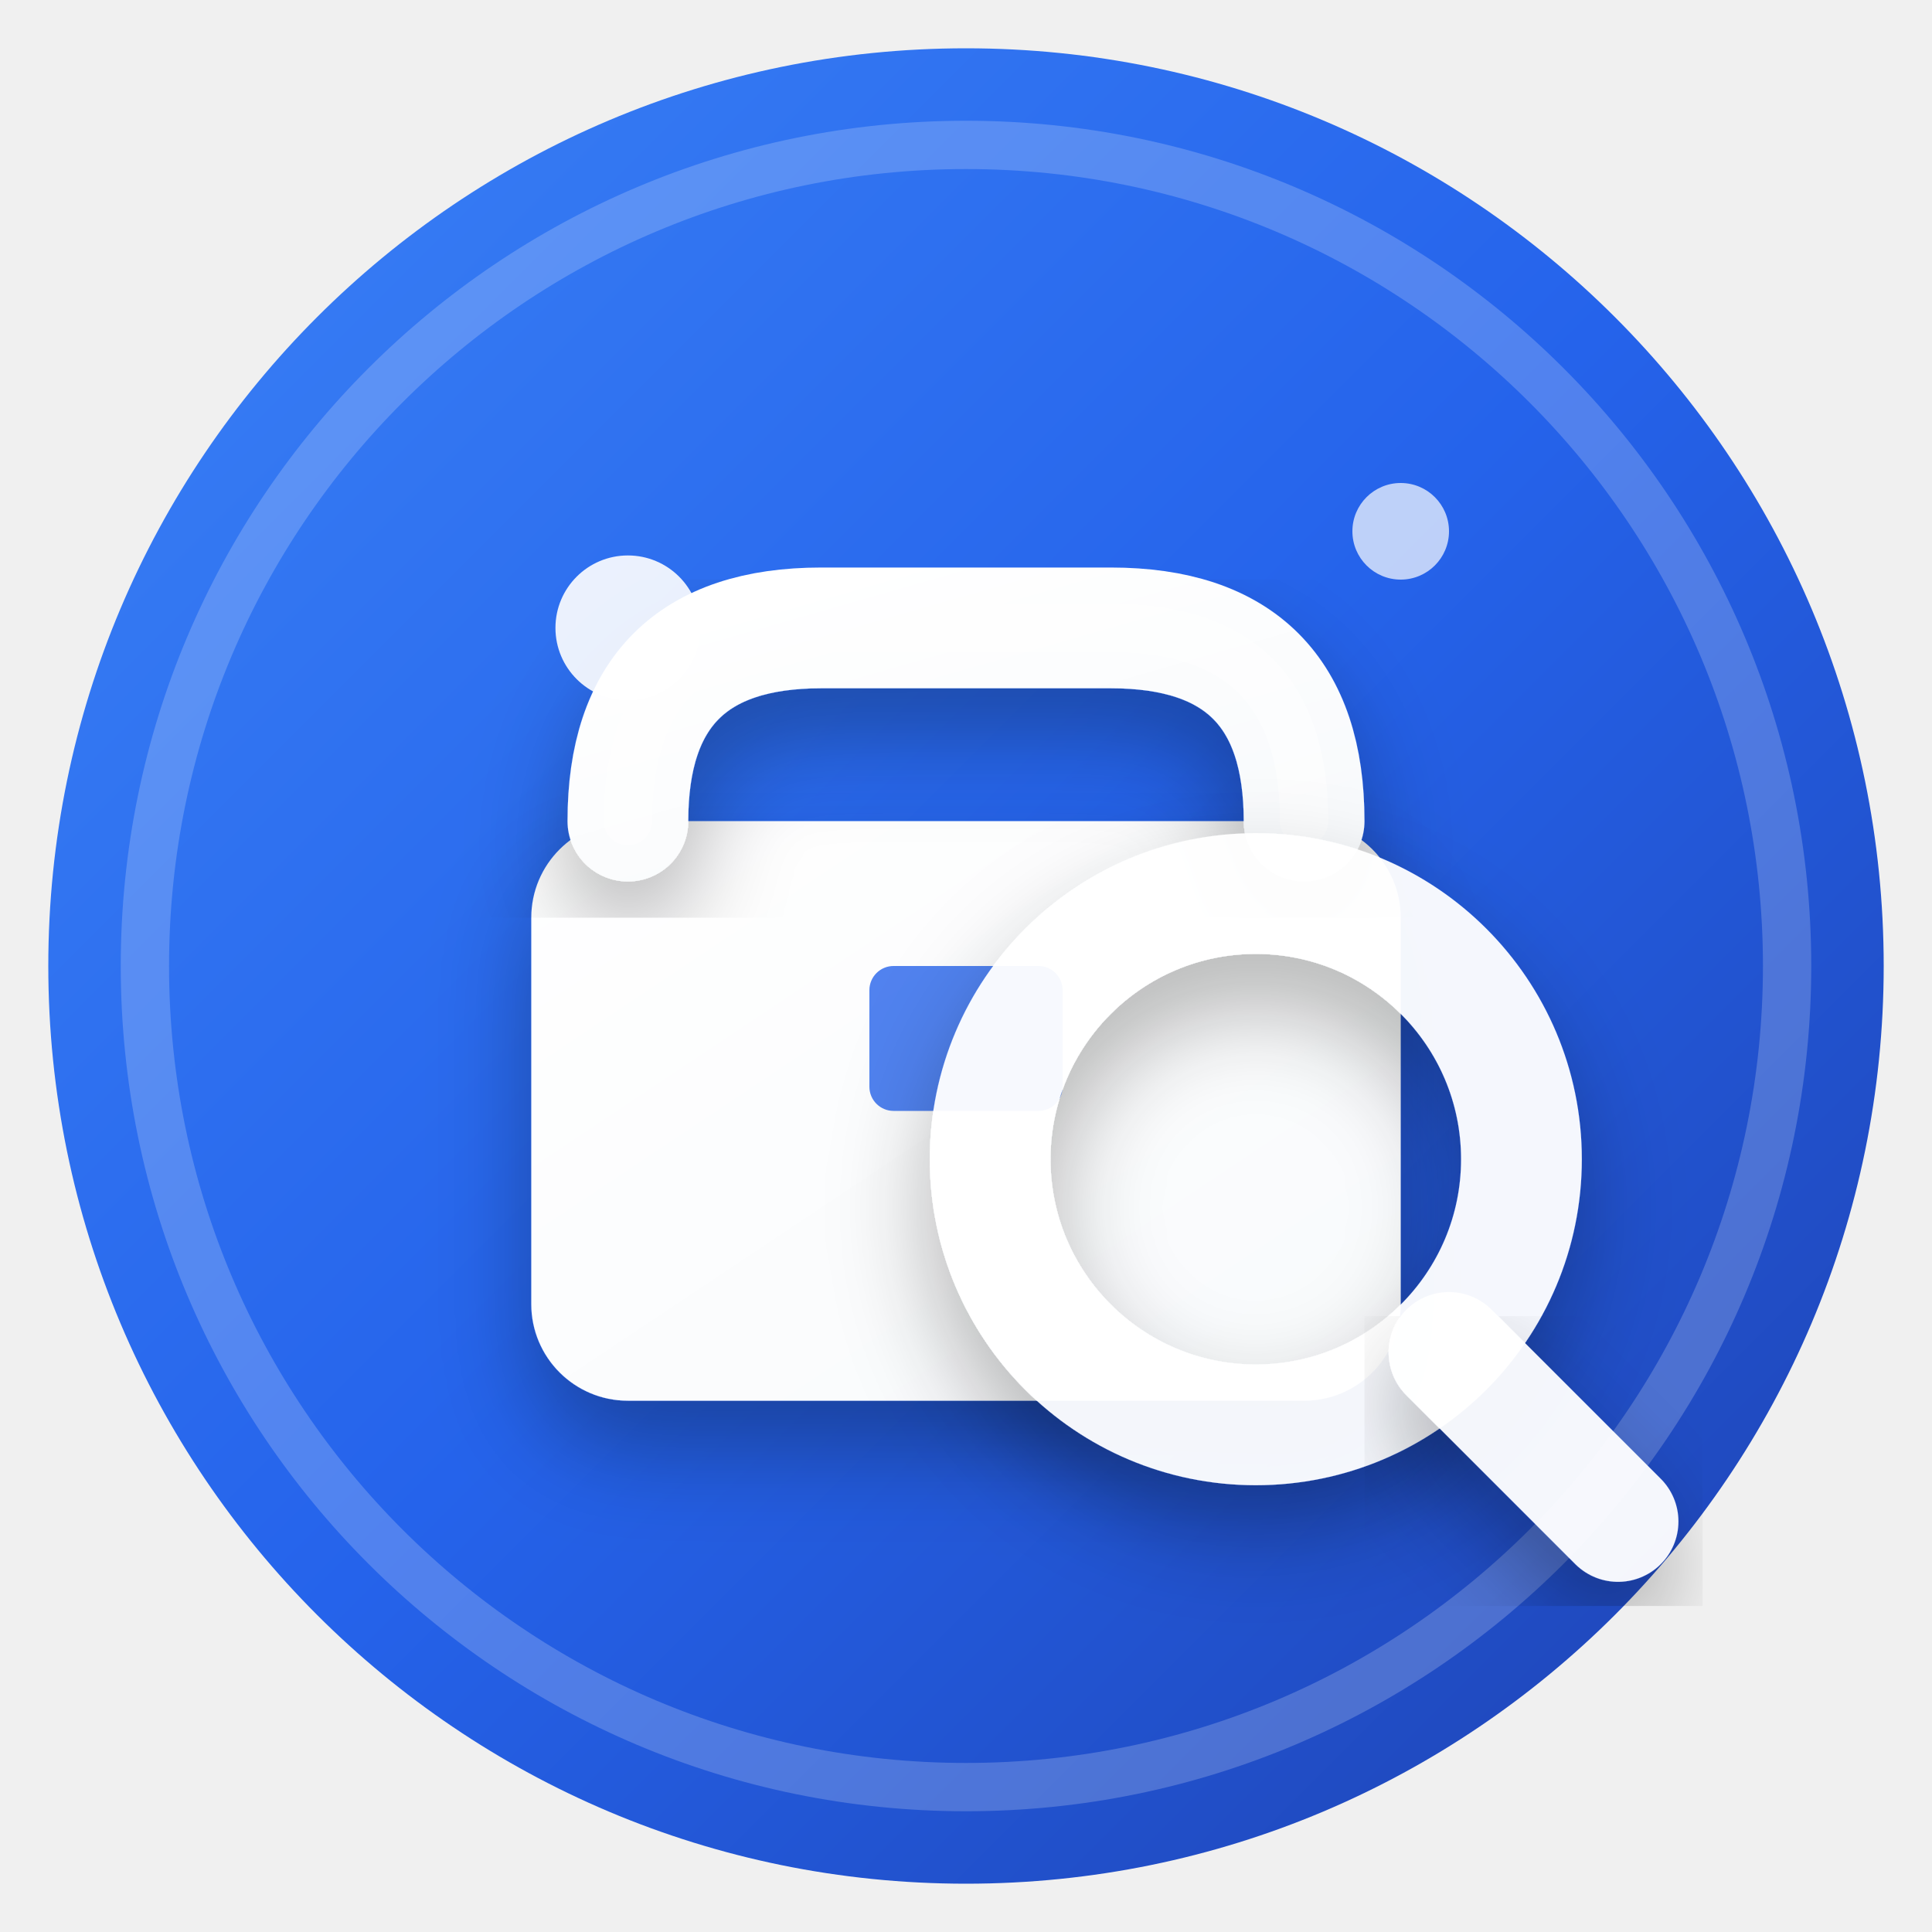
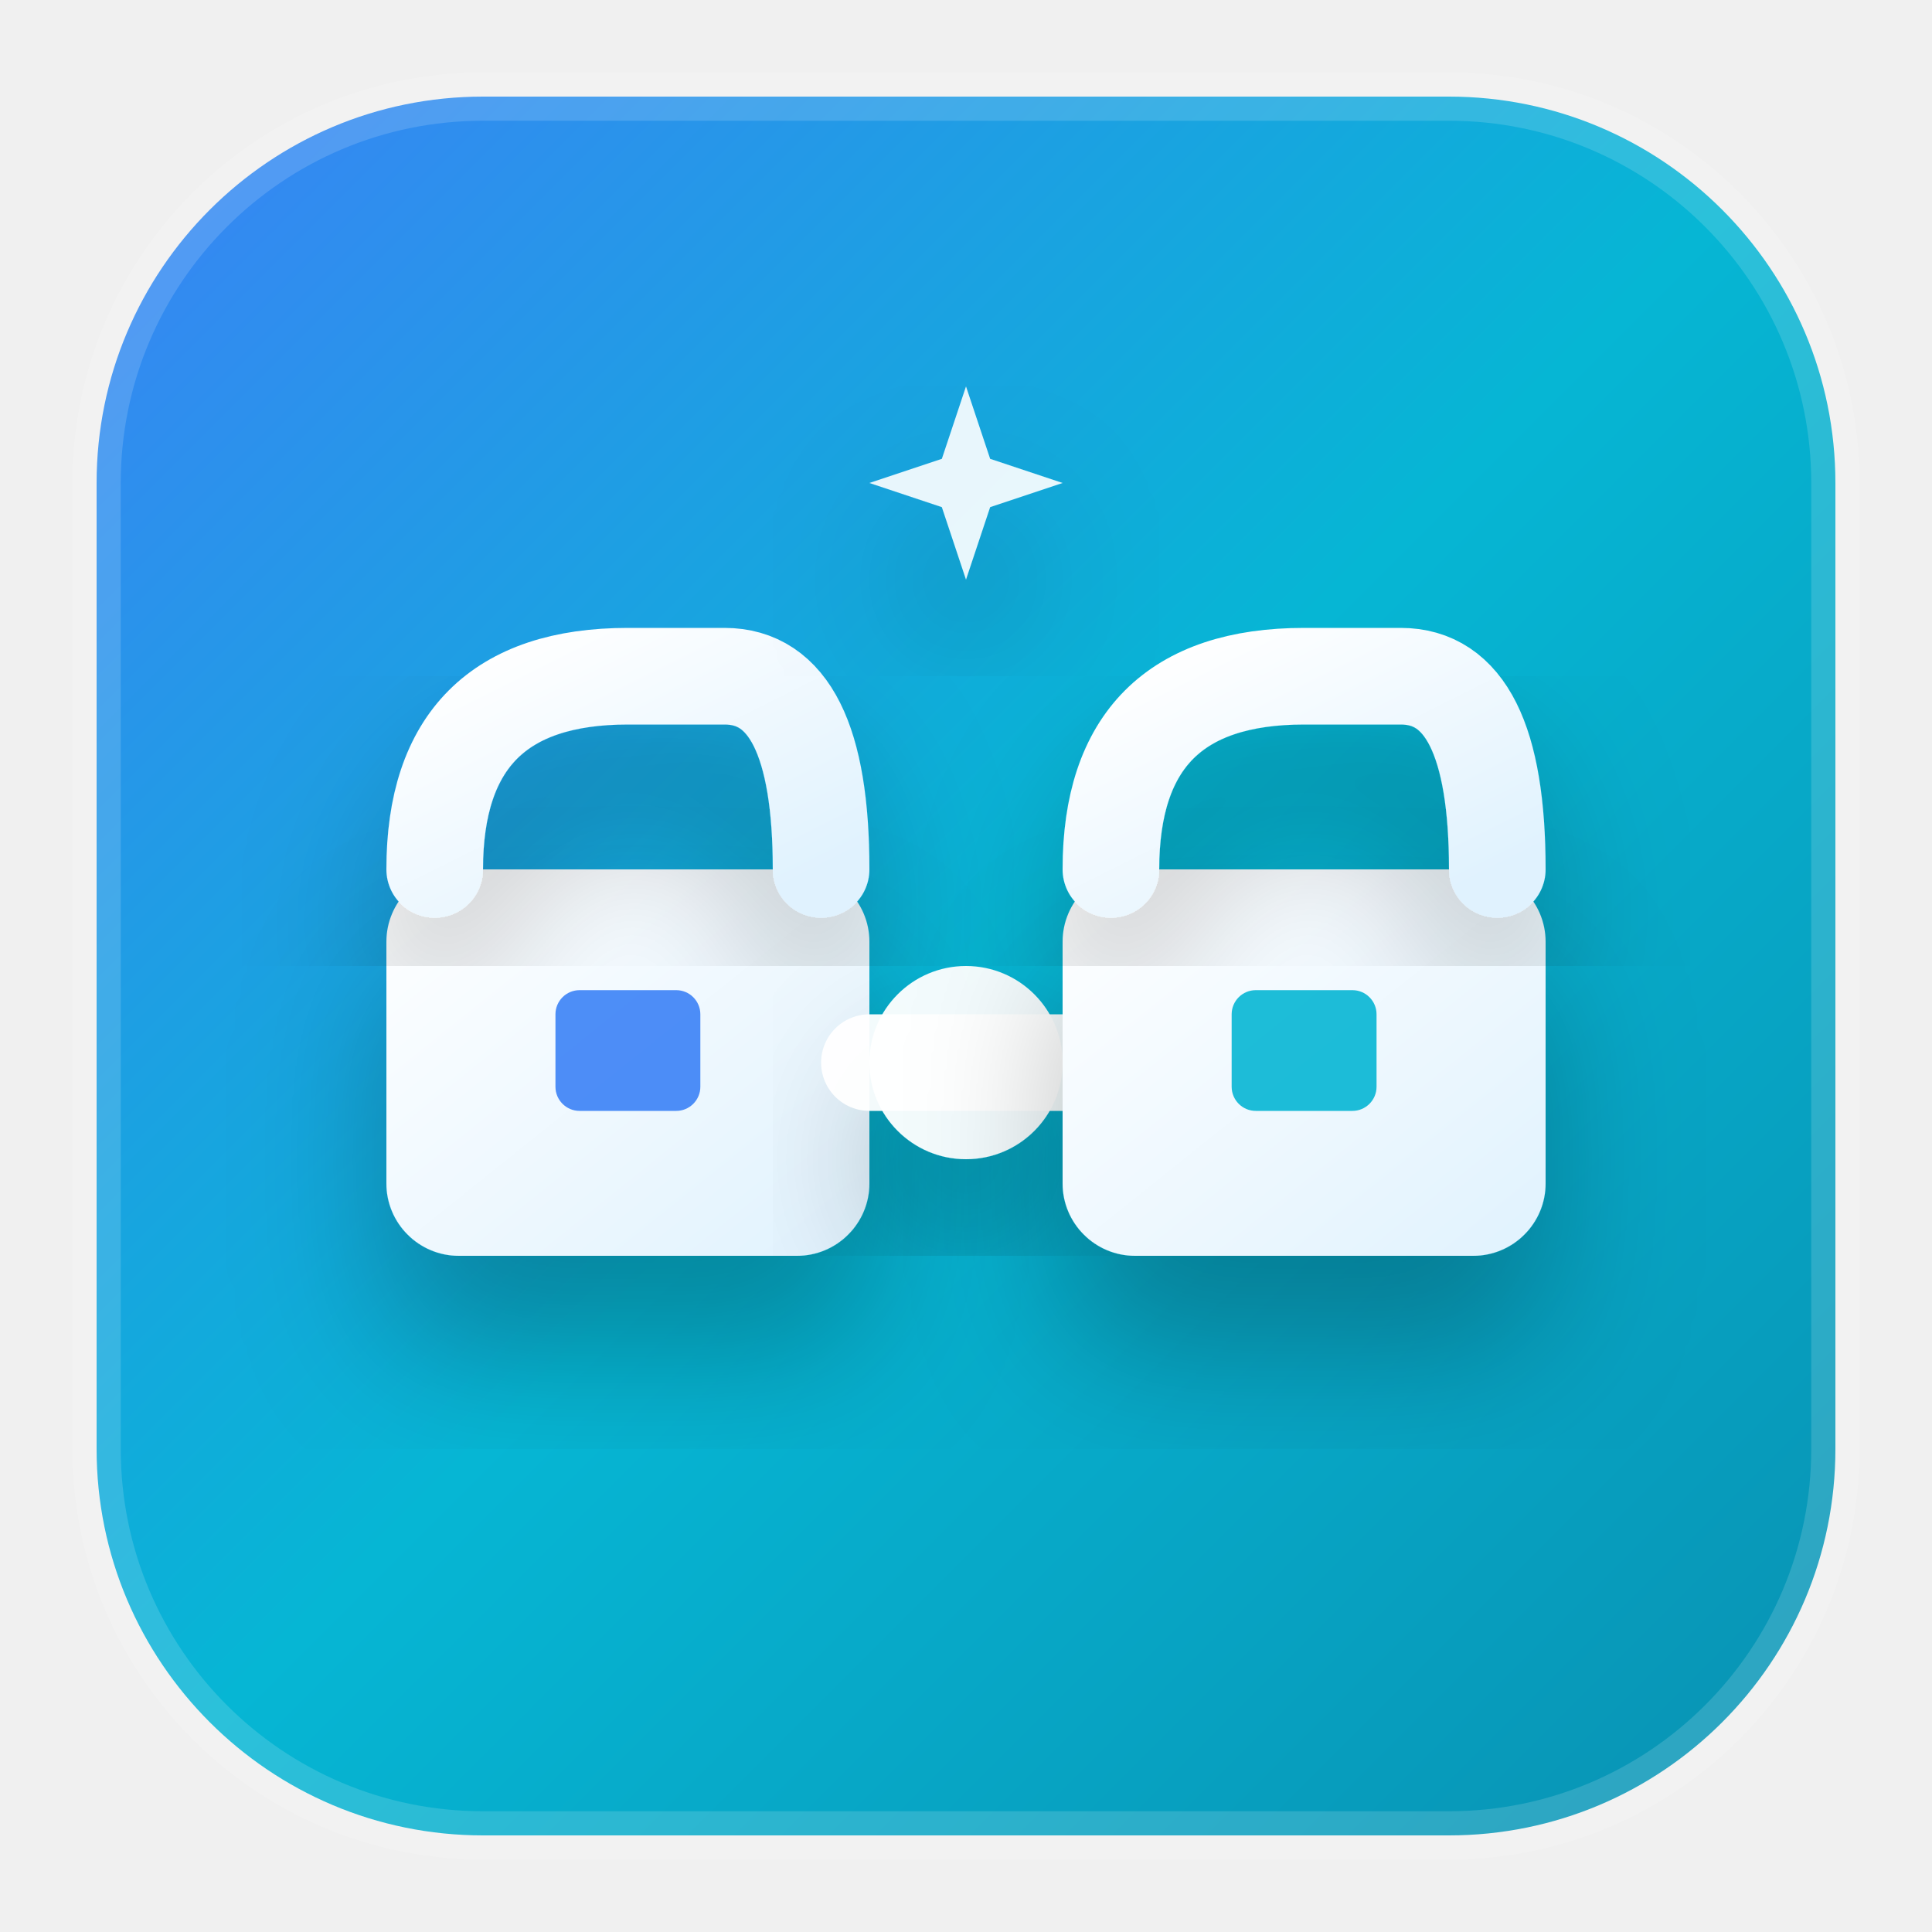
<svg xmlns="http://www.w3.org/2000/svg" width="40" height="40" viewBox="0 0 40 40" fill="none">
  <defs>
    <linearGradient id="jobHireGradient" x1="0%" y1="0%" x2="100%" y2="100%">
      <stop offset="0%" style="stop-color:#3b82f6;stop-opacity:1" />
-       <stop offset="50%" style="stop-color:#2563eb;stop-opacity:1" />
-       <stop offset="100%" style="stop-color:#1e40af;stop-opacity:1" />
+       <stop offset="50%" style="stop-color:#06b6d4;stop-opacity:1" />
+       <stop offset="100%" style="stop-color:#0891b2;stop-opacity:1" />
    </linearGradient>
-     <linearGradient id="briefcaseGradient" x1="0%" y1="0%" x2="100%" y2="100%">
+     <linearGradient id="elementGradient" x1="0%" y1="0%" x2="100%" y2="100%">
      <stop offset="0%" style="stop-color:#ffffff;stop-opacity:1" />
-       <stop offset="100%" style="stop-color:#f8fafc;stop-opacity:1" />
+       <stop offset="100%" style="stop-color:#e0f2fe;stop-opacity:1" />
    </linearGradient>
-     <filter id="shadow" x="-50%" y="-50%" width="200%" height="200%">
-       <feGaussianBlur in="SourceAlpha" stdDeviation="1" />
-       <feOffset dx="0" dy="1" result="offsetblur" />
+     <filter id="softShadow" x="-50%" y="-50%" width="200%" height="200%">
+       <feGaussianBlur in="SourceAlpha" stdDeviation="1.5" />
+       <feOffset dx="0" dy="2" result="offsetblur" />
      <feComponentTransfer>
-         <feFuncA type="linear" slope="0.3" />
+         <feFuncA type="linear" slope="0.25" />
      </feComponentTransfer>
      <feMerge>
        <feMergeNode />
        <feMergeNode in="SourceGraphic" />
      </feMerge>
    </filter>
  </defs>
-   <circle cx="20" cy="20" r="19" fill="url(#jobHireGradient)" />
-   <circle cx="20" cy="20" r="17" fill="none" stroke="rgba(255,255,255,0.2)" stroke-width="1" />
-   <rect x="11" y="17" width="18" height="12" rx="2" fill="url(#briefcaseGradient)" filter="url(#shadow)" />
-   <path d="M 13 17 Q 13 13 17 13 L 23 13 Q 27 13 27 17" stroke="url(#briefcaseGradient)" stroke-width="2.5" fill="none" stroke-linecap="round" filter="url(#shadow)" />
-   <path d="M 13 17 Q 13 13 17 13 L 23 13 Q 27 13 27 17" stroke="rgba(255,255,255,0.6)" stroke-width="1" fill="none" stroke-linecap="round" opacity="0.8" />
-   <rect x="18" y="20" width="4" height="3" rx="0.5" fill="#2563eb" opacity="0.8" />
-   <circle cx="26" cy="24" r="5.5" stroke="white" stroke-width="2.5" fill="none" opacity="0.95" filter="url(#shadow)" />
-   <line x1="30" y1="28" x2="33.5" y2="31.5" stroke="white" stroke-width="2.5" stroke-linecap="round" opacity="0.95" filter="url(#shadow)" />
-   <circle cx="13" cy="13" r="1.5" fill="white" opacity="0.9" />
-   <circle cx="29" cy="11" r="1" fill="white" opacity="0.7" />
+   <rect x="2" y="2" width="36" height="36" rx="8" fill="url(#jobHireGradient)" />
+   <rect x="2" y="2" width="36" height="36" rx="8" fill="none" stroke="rgba(255,255,255,0.15)" stroke-width="1" />
+   <rect x="8" y="18" width="10" height="8" rx="1.5" fill="url(#elementGradient)" filter="url(#softShadow)" />
+   <path d="M 9 18 Q 9 14 13 14 L 15 14 Q 17 14 17 18" stroke="url(#elementGradient)" stroke-width="2" fill="none" stroke-linecap="round" filter="url(#softShadow)" />
+   <rect x="11.5" y="20.5" width="3" height="2.5" rx="0.5" fill="#3b82f6" opacity="0.9" />
+   <circle cx="20" cy="22" r="2" fill="white" opacity="0.95" filter="url(#softShadow)" />
+   <path d="M 18 22 L 22 22" stroke="white" stroke-width="2" stroke-linecap="round" opacity="0.95" />
+   <rect x="22" y="18" width="10" height="8" rx="1.5" fill="url(#elementGradient)" filter="url(#softShadow)" />
+   <path d="M 23 18 Q 23 14 27 14 L 29 14 Q 31 14 31 18" stroke="url(#elementGradient)" stroke-width="2" fill="none" stroke-linecap="round" filter="url(#softShadow)" />
+   <rect x="25.5" y="20.5" width="3" height="2.5" rx="0.5" fill="#06b6d4" opacity="0.9" />
+   <path d="M 20 8 L 20.5 9.5 L 22 10 L 20.5 10.5 L 20 12 L 19.5 10.5 L 18 10 L 19.5 9.5 Z" fill="white" opacity="0.9" filter="url(#softShadow)" />
</svg>
